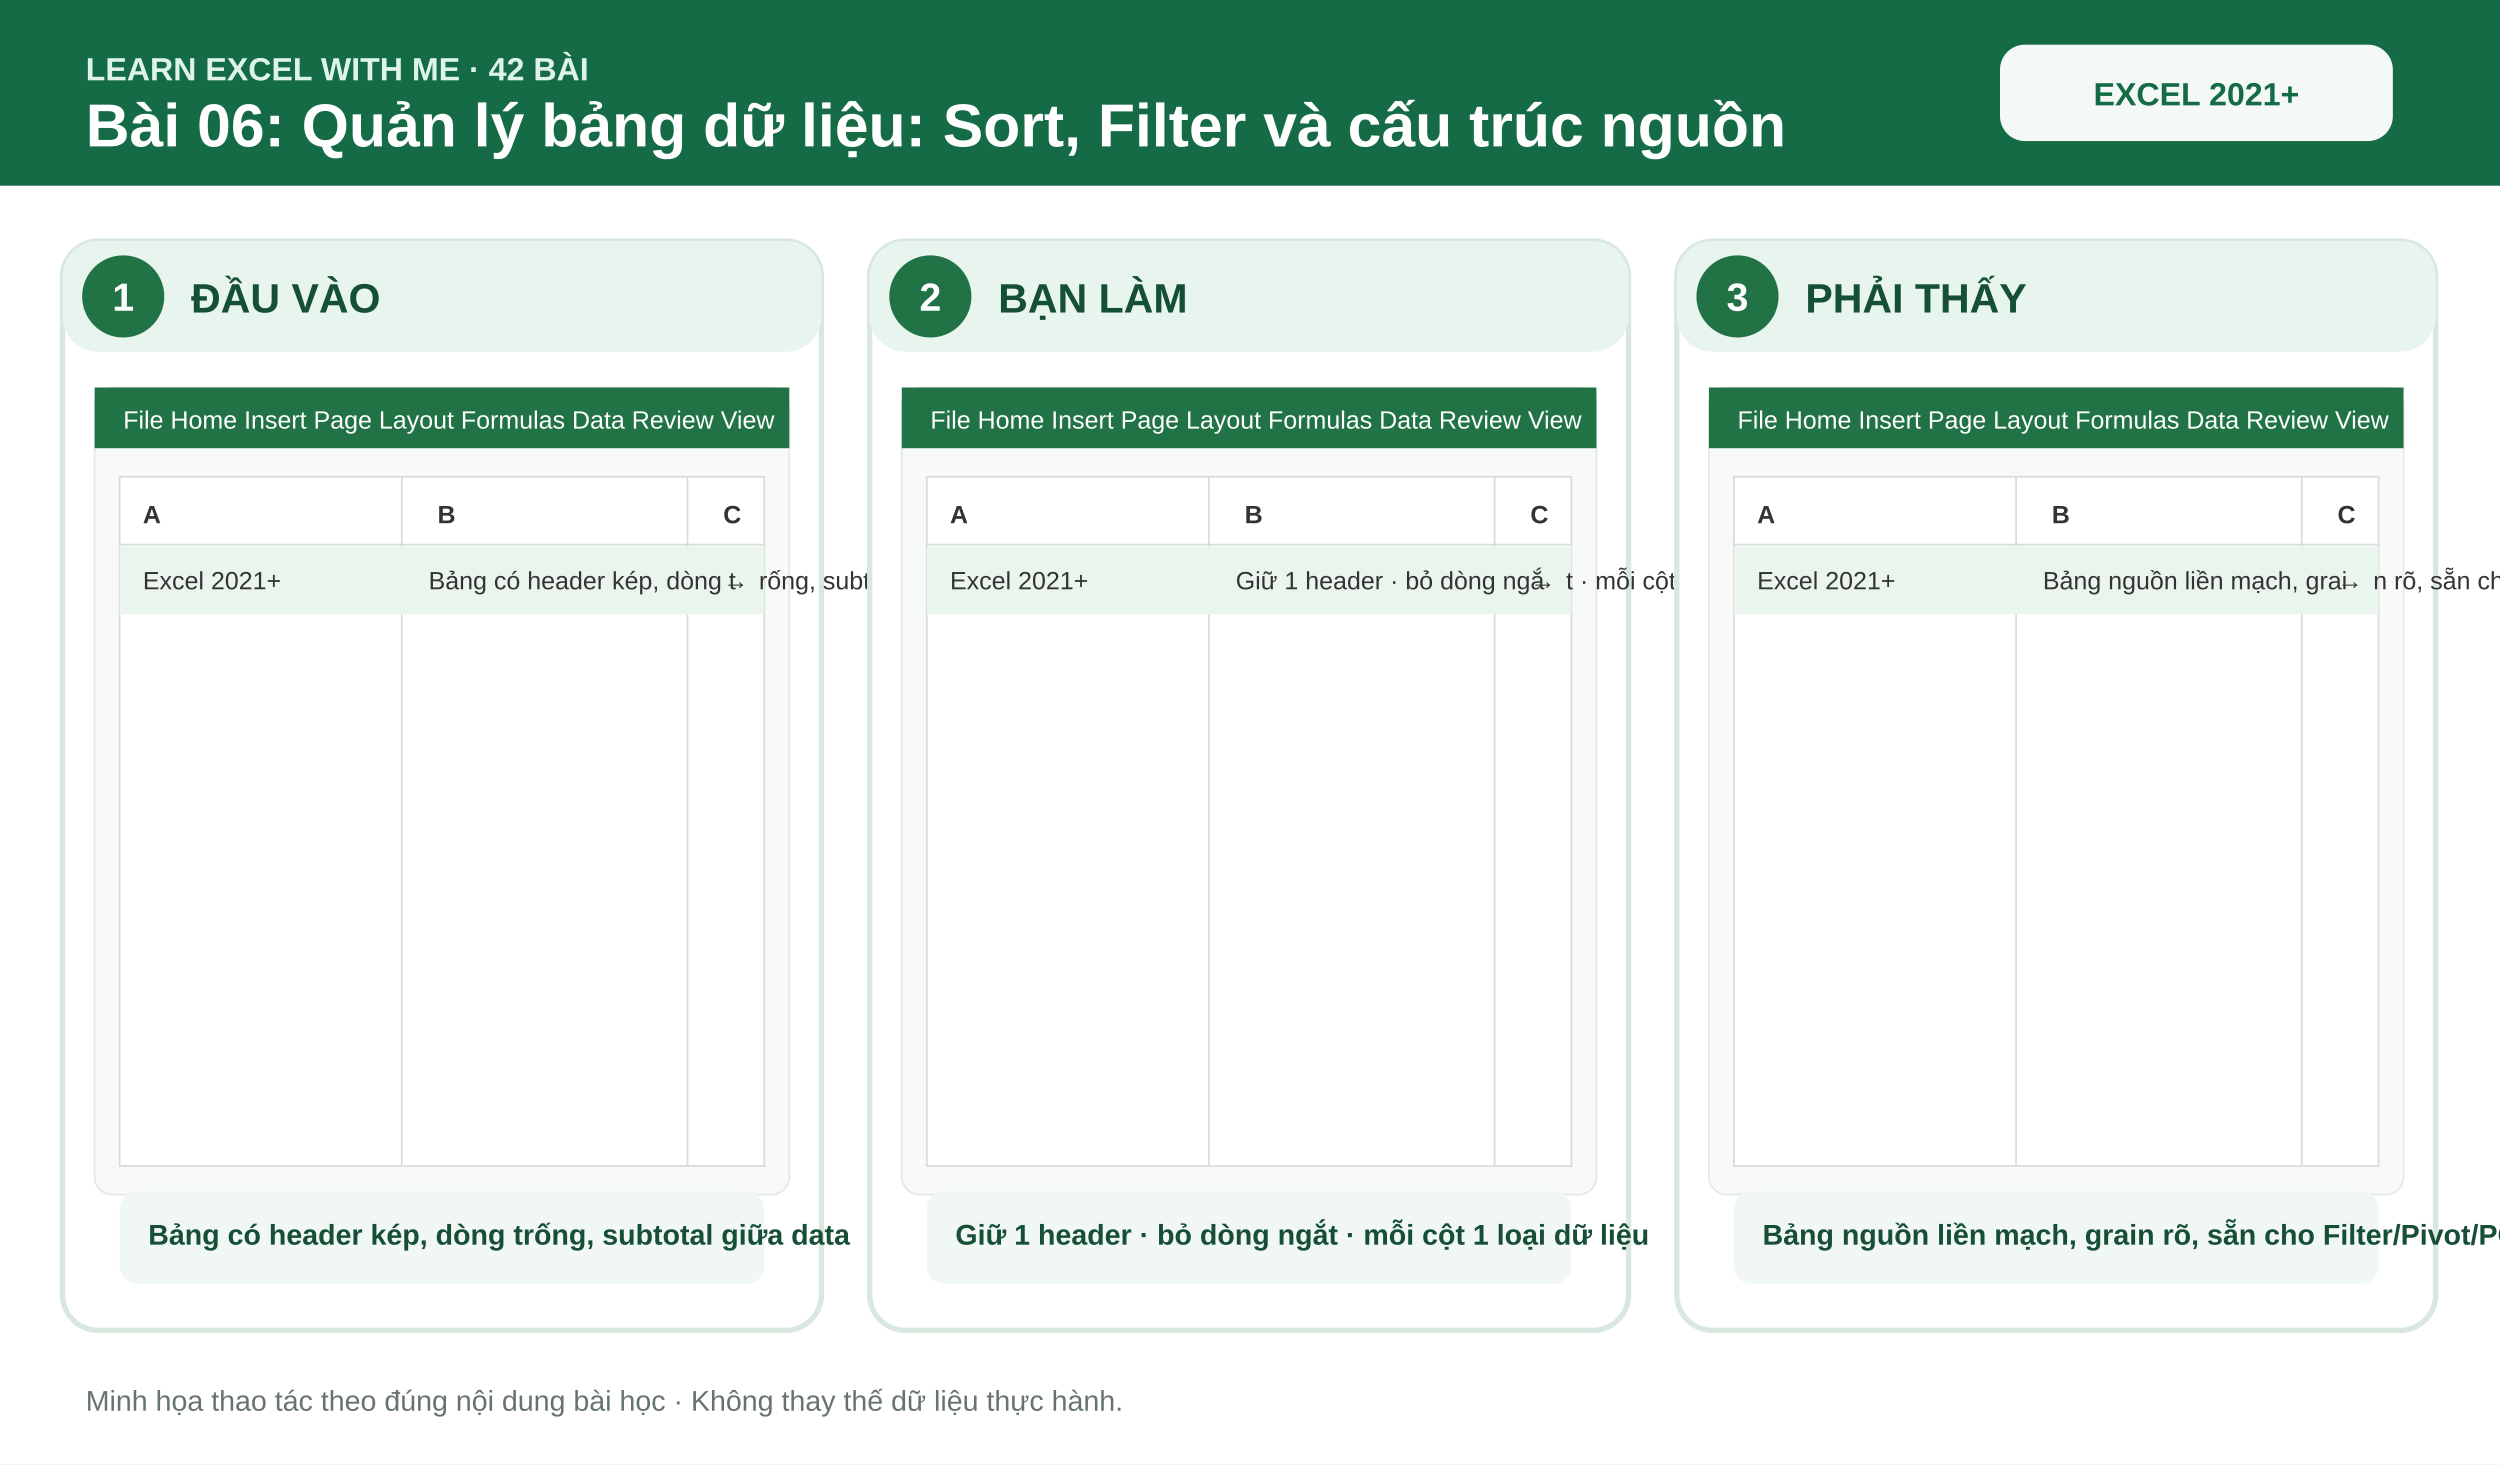
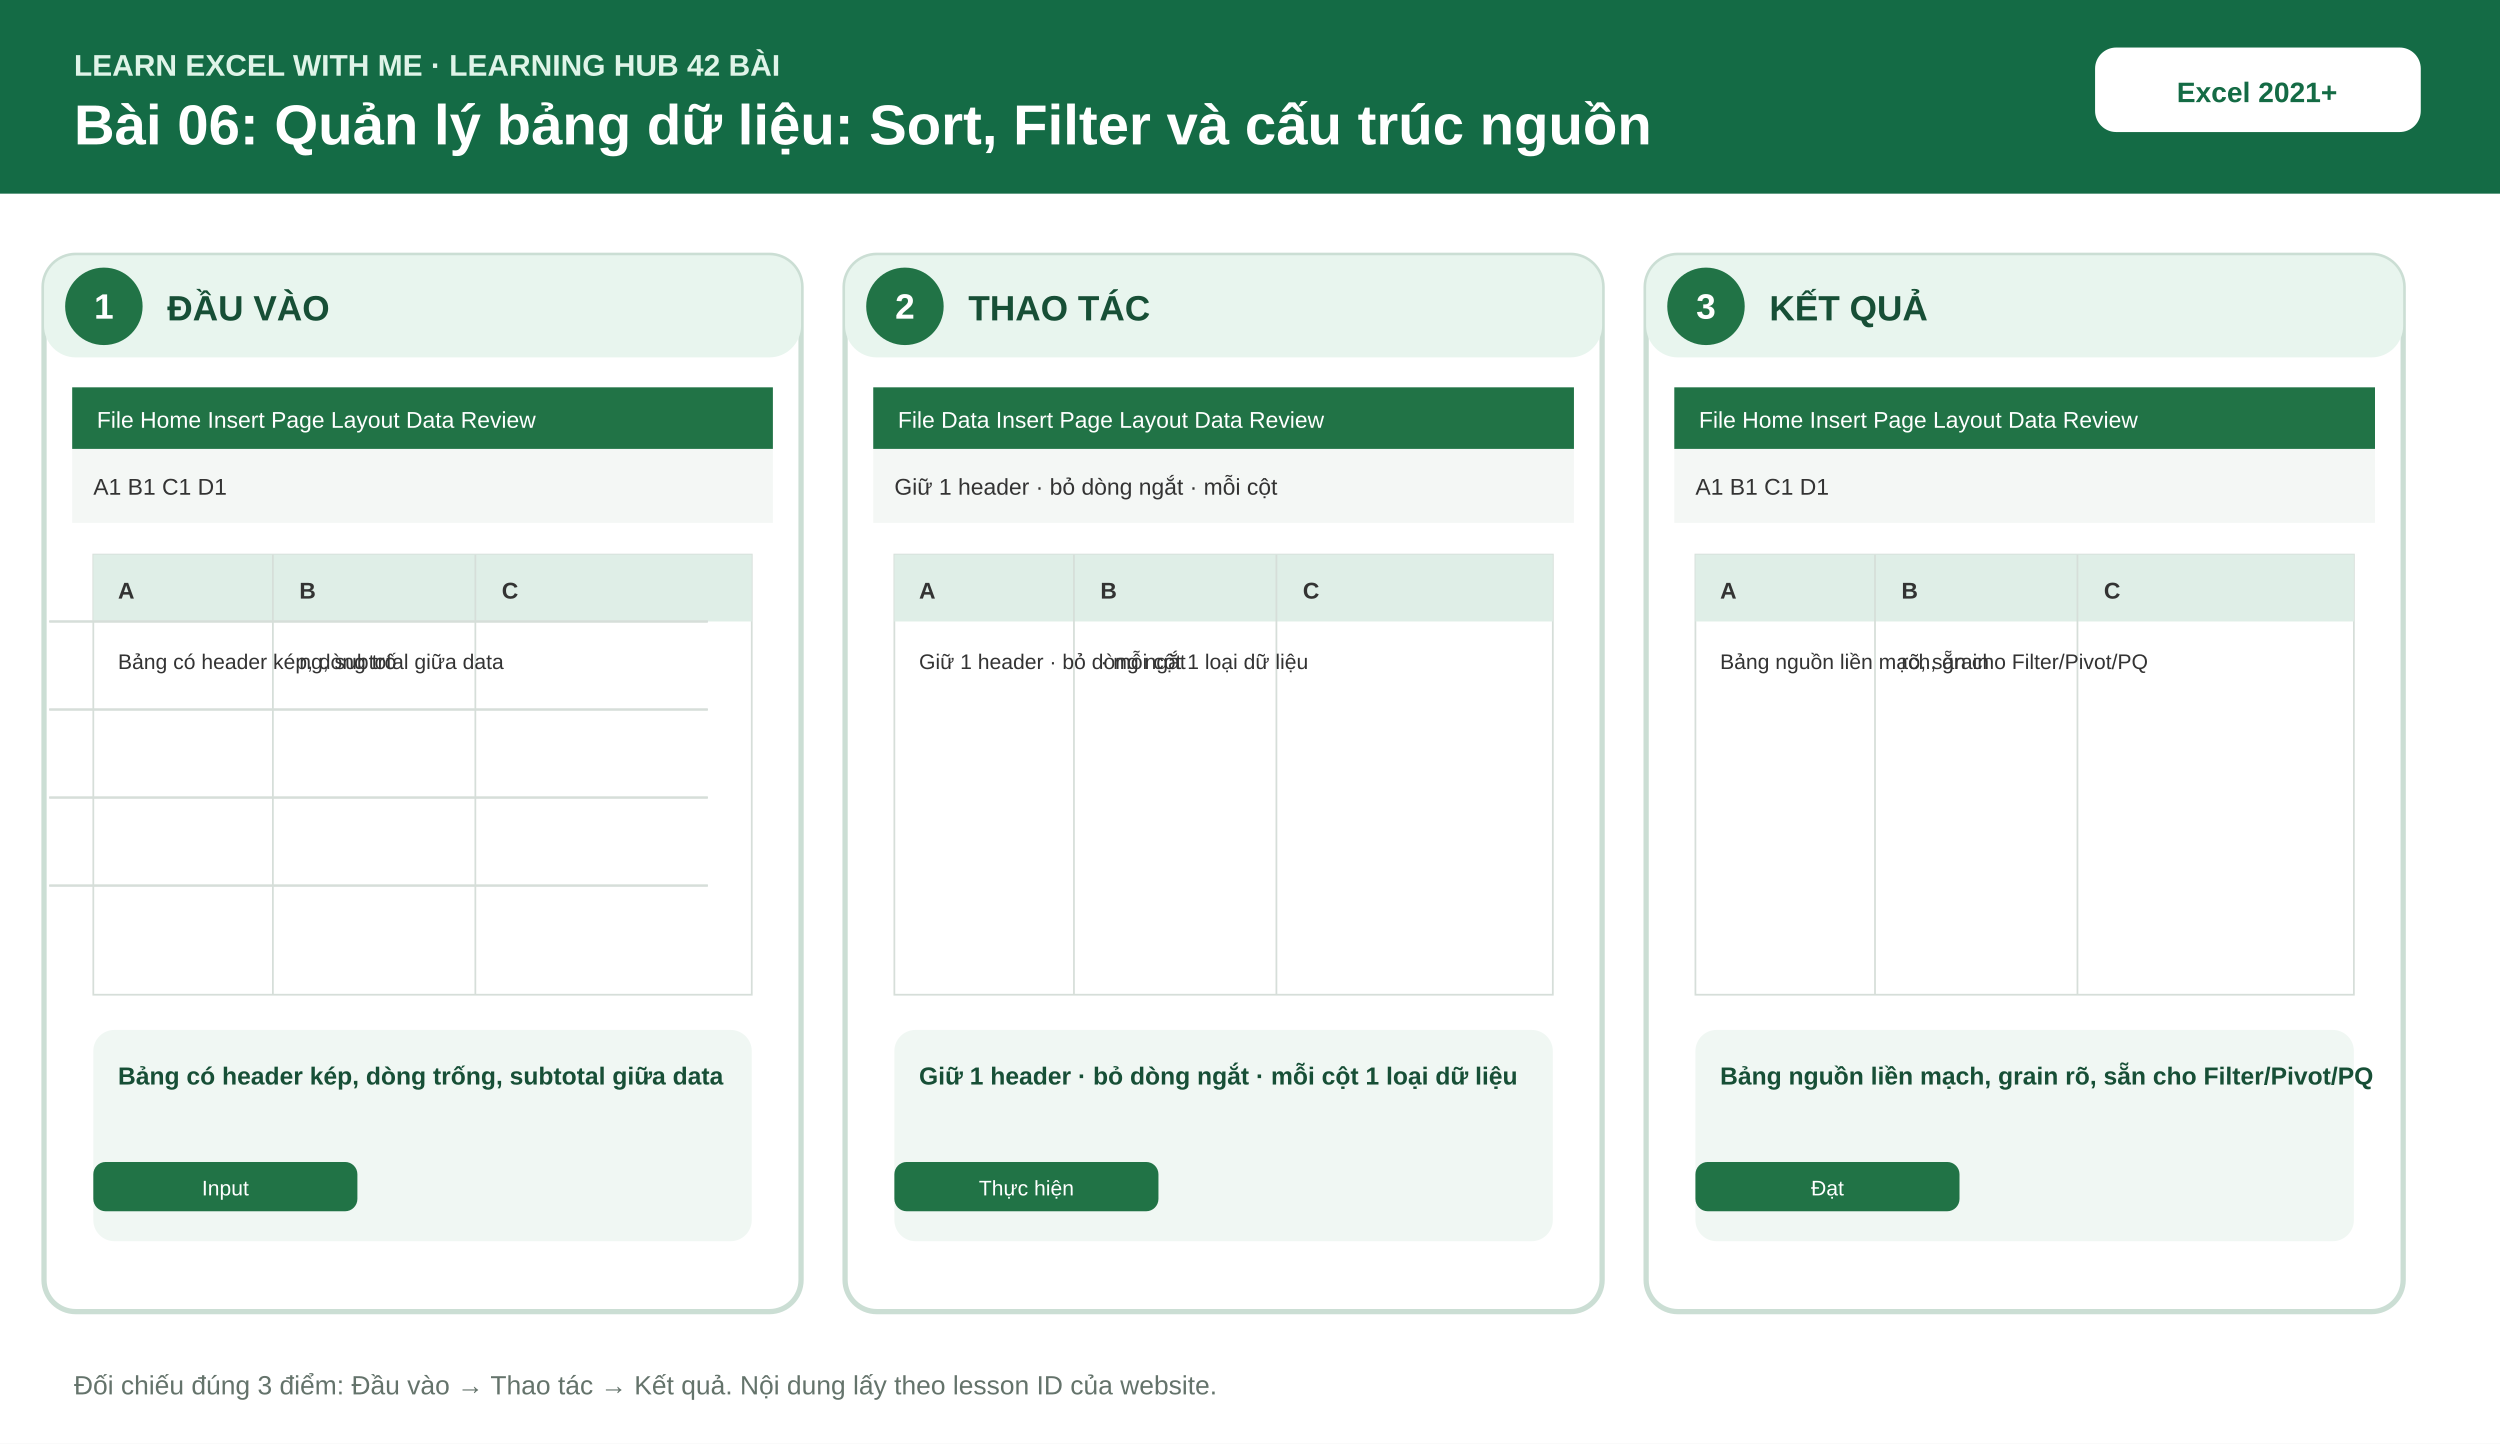
- <svg xmlns="http://www.w3.org/2000/svg" width="1400" height="820" viewBox="0 0 1400 820">
-   <rect width="1400" height="820" fill="#fff" />
-   <rect x="0" y="0" width="1400" height="104" fill="#146b45" />
-   <text x="48" y="45" font-family="Arial" font-size="18" font-weight="700" fill="#dff4e8">LEARN EXCEL WITH ME · 42 BÀI</text>
-   <text x="48" y="82" font-family="Arial" font-size="34" font-weight="700" fill="#fff">Bài 06: Quản lý bảng dữ liệu: Sort, Filter và cấu trúc nguồn</text>
-   <rect x="1120" y="25" width="220" height="54" rx="14" fill="#fff" opacity=".95" />
-   <text x="1230" y="59" text-anchor="middle" font-family="Arial" font-size="18" font-weight="700" fill="#146b45">EXCEL 2021+</text>
-   <rect x="35" y="135" width="425" height="610" rx="20" fill="#fff" stroke="#d8e8df" stroke-width="3" />
-   <rect x="35" y="135" width="425" height="62" rx="20" fill="#e8f5ee" />
-   <circle cx="69" cy="166" r="23" fill="#217346" />
-   <text x="69" y="174" text-anchor="middle" font-family="Arial" font-size="22" font-weight="700" fill="#fff">1</text>
-   <text x="107" y="175" font-family="Arial" font-size="23" font-weight="700" fill="#154f35">ĐẦU VÀO</text>
-   <rect x="53" y="217" width="389" height="452" rx="10" fill="#f8faf9" stroke="#e3e9e6" />
-   <rect x="53" y="217" width="389" height="34" fill="#217346" />
-   <text x="69" y="240" font-family="Arial" font-size="14" fill="#fff">File  Home  Insert  Page Layout  Formulas  Data  Review  View</text>
-   <rect x="67" y="267" width="361" height="386" fill="#fff" stroke="#d7ddd9" />
-   <line x1="67" y1="305" x2="428" y2="305" stroke="#d7ddd9" />
-   <line x1="225" y1="267" x2="225" y2="653" stroke="#d7ddd9" />
-   <line x1="385" y1="267" x2="385" y2="653" stroke="#d7ddd9" />
-   <line x1="545" y1="267" x2="545" y2="653" stroke="#d7ddd9" />
-   <text x="80" y="293" font-family="Arial" font-size="14" font-weight="700" fill="#333">A</text>
-   <text x="245" y="293" font-family="Arial" font-size="14" font-weight="700" fill="#333">B</text>
-   <text x="405" y="293" font-family="Arial" font-size="14" font-weight="700" fill="#333">C</text>
-   <text x="565" y="293" font-family="Arial" font-size="14" font-weight="700" fill="#333">D</text>
-   <rect x="67" y="306" width="361" height="38" fill="#eaf5ee" />
-   <text x="80" y="330" font-family="Arial" font-size="14" fill="#333">Excel 2021+</text>
-   <text x="240" y="330" font-family="Arial" font-size="14" fill="#333">Bảng có header kép, dòng t</text>
-   <text x="405" y="330" font-family="Arial" font-size="14" fill="#333">→</text>
-   <text x="425" y="330" font-family="Arial" font-size="14" fill="#333">rống, subtotal giữa data</text>
-   <rect x="67" y="667" width="361" height="52" rx="10" fill="#f1f7f4" />
-   <text x="83" y="697" font-family="Arial" font-size="16" font-weight="700" fill="#174f36">Bảng có header kép, dòng trống, subtotal giữa data</text>
-   <rect x="487" y="135" width="425" height="610" rx="20" fill="#fff" stroke="#d8e8df" stroke-width="3" />
-   <rect x="487" y="135" width="425" height="62" rx="20" fill="#e8f5ee" />
-   <circle cx="521" cy="166" r="23" fill="#217346" />
-   <text x="521" y="174" text-anchor="middle" font-family="Arial" font-size="22" font-weight="700" fill="#fff">2</text>
-   <text x="559" y="175" font-family="Arial" font-size="23" font-weight="700" fill="#154f35">BẠN LÀM</text>
-   <rect x="505" y="217" width="389" height="452" rx="10" fill="#f8faf9" stroke="#e3e9e6" />
-   <rect x="505" y="217" width="389" height="34" fill="#217346" />
-   <text x="521" y="240" font-family="Arial" font-size="14" fill="#fff">File  Home  Insert  Page Layout  Formulas  Data  Review  View</text>
-   <rect x="519" y="267" width="361" height="386" fill="#fff" stroke="#d7ddd9" />
-   <line x1="519" y1="305" x2="880" y2="305" stroke="#d7ddd9" />
-   <line x1="677" y1="267" x2="677" y2="653" stroke="#d7ddd9" />
-   <line x1="837" y1="267" x2="837" y2="653" stroke="#d7ddd9" />
-   <line x1="997" y1="267" x2="997" y2="653" stroke="#d7ddd9" />
-   <text x="532" y="293" font-family="Arial" font-size="14" font-weight="700" fill="#333">A</text>
-   <text x="697" y="293" font-family="Arial" font-size="14" font-weight="700" fill="#333">B</text>
-   <text x="857" y="293" font-family="Arial" font-size="14" font-weight="700" fill="#333">C</text>
-   <text x="1017" y="293" font-family="Arial" font-size="14" font-weight="700" fill="#333">D</text>
-   <rect x="519" y="306" width="361" height="38" fill="#eaf5ee" />
-   <text x="532" y="330" font-family="Arial" font-size="14" fill="#333">Excel 2021+</text>
-   <text x="692" y="330" font-family="Arial" font-size="14" fill="#333">Giữ 1 header · bỏ dòng ngắ</text>
-   <text x="857" y="330" font-family="Arial" font-size="14" fill="#333">→</text>
-   <text x="877" y="330" font-family="Arial" font-size="14" fill="#333">t · mỗi cột 1 loại dữ liệu</text>
-   <rect x="519" y="667" width="361" height="52" rx="10" fill="#f1f7f4" />
-   <text x="535" y="697" font-family="Arial" font-size="16" font-weight="700" fill="#174f36">Giữ 1 header · bỏ dòng ngắt · mỗi cột 1 loại dữ liệu</text>
-   <rect x="939" y="135" width="425" height="610" rx="20" fill="#fff" stroke="#d8e8df" stroke-width="3" />
-   <rect x="939" y="135" width="425" height="62" rx="20" fill="#e8f5ee" />
-   <circle cx="973" cy="166" r="23" fill="#217346" />
-   <text x="973" y="174" text-anchor="middle" font-family="Arial" font-size="22" font-weight="700" fill="#fff">3</text>
-   <text x="1011" y="175" font-family="Arial" font-size="23" font-weight="700" fill="#154f35">PHẢI THẤY</text>
-   <rect x="957" y="217" width="389" height="452" rx="10" fill="#f8faf9" stroke="#e3e9e6" />
-   <rect x="957" y="217" width="389" height="34" fill="#217346" />
-   <text x="973" y="240" font-family="Arial" font-size="14" fill="#fff">File  Home  Insert  Page Layout  Formulas  Data  Review  View</text>
-   <rect x="971" y="267" width="361" height="386" fill="#fff" stroke="#d7ddd9" />
-   <line x1="971" y1="305" x2="1332" y2="305" stroke="#d7ddd9" />
-   <line x1="1129" y1="267" x2="1129" y2="653" stroke="#d7ddd9" />
-   <line x1="1289" y1="267" x2="1289" y2="653" stroke="#d7ddd9" />
-   <line x1="1449" y1="267" x2="1449" y2="653" stroke="#d7ddd9" />
-   <text x="984" y="293" font-family="Arial" font-size="14" font-weight="700" fill="#333">A</text>
-   <text x="1149" y="293" font-family="Arial" font-size="14" font-weight="700" fill="#333">B</text>
-   <text x="1309" y="293" font-family="Arial" font-size="14" font-weight="700" fill="#333">C</text>
-   <text x="1469" y="293" font-family="Arial" font-size="14" font-weight="700" fill="#333">D</text>
-   <rect x="971" y="306" width="361" height="38" fill="#eaf5ee" />
-   <text x="984" y="330" font-family="Arial" font-size="14" fill="#333">Excel 2021+</text>
-   <text x="1144" y="330" font-family="Arial" font-size="14" fill="#333">Bảng nguồn liền mạch, grai</text>
-   <text x="1309" y="330" font-family="Arial" font-size="14" fill="#333">→</text>
-   <text x="1329" y="330" font-family="Arial" font-size="14" fill="#333">n rõ, sẵn cho Filter/Pivot</text>
-   <rect x="971" y="667" width="361" height="52" rx="10" fill="#f1f7f4" />
-   <text x="987" y="697" font-family="Arial" font-size="16" font-weight="700" fill="#174f36">Bảng nguồn liền mạch, grain rõ, sẵn cho Filter/Pivot/PQ</text>
-   <text x="48" y="790" font-family="Arial" font-size="16" fill="#66746c">Minh họa thao tác theo đúng nội dung bài học · Không thay thế dữ liệu thực hành.</text>
+ <svg xmlns="http://www.w3.org/2000/svg" width="1420" height="820">
+   <rect width="1420" height="820" fill="#fff" />
+   <rect width="1420" height="110" fill="#146b45" />
+   <text x="42" y="43" font-family="Arial" font-size="17" font-weight="700" fill="#dff4e8">LEARN EXCEL WITH ME · LEARNING HUB 42 BÀI</text>
+   <text x="42" y="82" font-family="Arial" font-size="32" font-weight="700" fill="#fff">Bài 06: Quản lý bảng dữ liệu: Sort, Filter và cấu trúc nguồn</text>
+   <rect x="1190" y="27" width="185" height="48" rx="12" fill="#fff" />
+   <text x="1282" y="58" text-anchor="middle" font-family="Arial" font-size="16" font-weight="700" fill="#146b45">Excel 2021+</text>
+   <g>
+     <rect x="25" y="145" width="430" height="600" rx="18" fill="#fff" stroke="#cbded4" stroke-width="3" />
+     <rect x="25" y="145" width="430" height="58" rx="18" fill="#e8f5ee" />
+     <circle cx="59" cy="174" r="22" fill="#217346" />
+     <text x="59" y="181" text-anchor="middle" font-family="Arial" font-size="20" font-weight="700" fill="#fff">1</text>
+     <text x="95" y="182" font-family="Arial" font-size="20" font-weight="700" fill="#174f36">ĐẦU VÀO</text>
+     <rect x="41" y="220" width="398" height="35" fill="#217346" />
+     <text x="55" y="243" font-family="Arial" font-size="13" fill="#fff">File   Home   Insert   Page Layout   Data   Review</text>
+     <rect x="41" y="255" width="398" height="42" fill="#f4f7f5" />
+     <text x="53" y="281" font-family="Arial" font-size="13" fill="#333">A1   B1   C1   D1</text>
+     <rect x="53" y="315" width="374" height="250" fill="#fff" stroke="#d6ded9" />
+     <rect x="53" y="315" width="374" height="38" fill="#dfeee7" />
+     <path d="M28 353h374M28 403h374M28 453h374M28 503h374M155 315v250M270 315v250" stroke="#d6ded9" />
+     <text x="67" y="340" font-family="Arial" font-size="13" font-weight="700" fill="#333">A</text>
+     <text x="170" y="340" font-family="Arial" font-size="13" font-weight="700" fill="#333">B</text>
+     <text x="285" y="340" font-family="Arial" font-size="13" font-weight="700" fill="#333">C</text>
+     <text x="67" y="380" font-family="Arial" font-size="12" fill="#333">Bảng có header kép, dòng trố</text>
+     <text x="170" y="380" font-family="Arial" font-size="12" fill="#333">ng, subtotal giữa data</text>
+     <text x="285" y="380" font-family="Arial" font-size="12" fill="#333" />
+     <rect x="53" y="585" width="374" height="120" rx="12" fill="#f0f7f3" />
+     <text x="67" y="616" font-family="Arial" font-size="14" font-weight="700" fill="#174f36">Bảng có header kép, dòng trống, subtotal giữa data</text>
+     <rect x="53" y="660" width="150" height="28" rx="7" fill="#217346" />
+     <text x="128" y="679" text-anchor="middle" font-family="Arial" font-size="12" fill="#fff">Input</text>
+   </g>
+   <g>
+     <rect x="480" y="145" width="430" height="600" rx="18" fill="#fff" stroke="#cbded4" stroke-width="3" />
+     <rect x="480" y="145" width="430" height="58" rx="18" fill="#e8f5ee" />
+     <circle cx="514" cy="174" r="22" fill="#217346" />
+     <text x="514" y="181" text-anchor="middle" font-family="Arial" font-size="20" font-weight="700" fill="#fff">2</text>
+     <text x="550" y="182" font-family="Arial" font-size="20" font-weight="700" fill="#174f36">THAO TÁC</text>
+     <rect x="496" y="220" width="398" height="35" fill="#217346" />
+     <text x="510" y="243" font-family="Arial" font-size="13" fill="#fff">File   Data   Insert   Page Layout   Data   Review</text>
+     <rect x="496" y="255" width="398" height="42" fill="#f4f7f5" />
+     <text x="508" y="281" font-family="Arial" font-size="13" fill="#333">Giữ 1 header · bỏ dòng ngắt · mỗi cột </text>
+     <rect x="508" y="315" width="374" height="250" fill="#fff" stroke="#d6ded9" />
+     <rect x="508" y="315" width="374" height="38" fill="#dfeee7" />
+     <path d="M28 353h374M28 403h374M28 453h374M28 503h374M610 315v250M725 315v250" stroke="#d6ded9" />
+     <text x="522" y="340" font-family="Arial" font-size="13" font-weight="700" fill="#333">A</text>
+     <text x="625" y="340" font-family="Arial" font-size="13" font-weight="700" fill="#333">B</text>
+     <text x="740" y="340" font-family="Arial" font-size="13" font-weight="700" fill="#333">C</text>
+     <text x="522" y="380" font-family="Arial" font-size="12" fill="#333">Giữ 1 header · bỏ dòng ngắt </text>
+     <text x="625" y="380" font-family="Arial" font-size="12" fill="#333">· mỗi cột 1 loại dữ liệu</text>
+     <text x="740" y="380" font-family="Arial" font-size="12" fill="#333" />
+     <rect x="508" y="585" width="374" height="120" rx="12" fill="#f0f7f3" />
+     <text x="522" y="616" font-family="Arial" font-size="14" font-weight="700" fill="#174f36">Giữ 1 header · bỏ dòng ngắt · mỗi cột 1 loại dữ liệu</text>
+     <rect x="508" y="660" width="150" height="28" rx="7" fill="#217346" />
+     <text x="583" y="679" text-anchor="middle" font-family="Arial" font-size="12" fill="#fff">Thực hiện</text>
+   </g>
+   <g>
+     <rect x="935" y="145" width="430" height="600" rx="18" fill="#fff" stroke="#cbded4" stroke-width="3" />
+     <rect x="935" y="145" width="430" height="58" rx="18" fill="#e8f5ee" />
+     <circle cx="969" cy="174" r="22" fill="#217346" />
+     <text x="969" y="181" text-anchor="middle" font-family="Arial" font-size="20" font-weight="700" fill="#fff">3</text>
+     <text x="1005" y="182" font-family="Arial" font-size="20" font-weight="700" fill="#174f36">KẾT QUẢ</text>
+     <rect x="951" y="220" width="398" height="35" fill="#217346" />
+     <text x="965" y="243" font-family="Arial" font-size="13" fill="#fff">File   Home   Insert   Page Layout   Data   Review</text>
+     <rect x="951" y="255" width="398" height="42" fill="#f4f7f5" />
+     <text x="963" y="281" font-family="Arial" font-size="13" fill="#333">A1   B1   C1   D1</text>
+     <rect x="963" y="315" width="374" height="250" fill="#fff" stroke="#d6ded9" />
+     <rect x="963" y="315" width="374" height="38" fill="#dfeee7" />
+     <path d="M28 353h374M28 403h374M28 453h374M28 503h374M1065 315v250M1180 315v250" stroke="#d6ded9" />
+     <text x="977" y="340" font-family="Arial" font-size="13" font-weight="700" fill="#333">A</text>
+     <text x="1080" y="340" font-family="Arial" font-size="13" font-weight="700" fill="#333">B</text>
+     <text x="1195" y="340" font-family="Arial" font-size="13" font-weight="700" fill="#333">C</text>
+     <text x="977" y="380" font-family="Arial" font-size="12" fill="#333">Bảng nguồn liền mạch, grain </text>
+     <text x="1080" y="380" font-family="Arial" font-size="12" fill="#333">rõ, sẵn cho Filter/Pivot/PQ</text>
+     <text x="1195" y="380" font-family="Arial" font-size="12" fill="#333" />
+     <rect x="963" y="585" width="374" height="120" rx="12" fill="#f0f7f3" />
+     <text x="977" y="616" font-family="Arial" font-size="14" font-weight="700" fill="#174f36">Bảng nguồn liền mạch, grain rõ, sẵn cho Filter/Pivot/PQ</text>
+     <rect x="963" y="660" width="150" height="28" rx="7" fill="#217346" />
+     <text x="1038" y="679" text-anchor="middle" font-family="Arial" font-size="12" fill="#fff">Đạt</text>
+   </g>
+   <text x="42" y="792" font-family="Arial" font-size="15" fill="#64736b">Đối chiếu đúng 3 điểm: Đầu vào → Thao tác → Kết quả. Nội dung lấy theo lesson ID của website.</text>
</svg>
